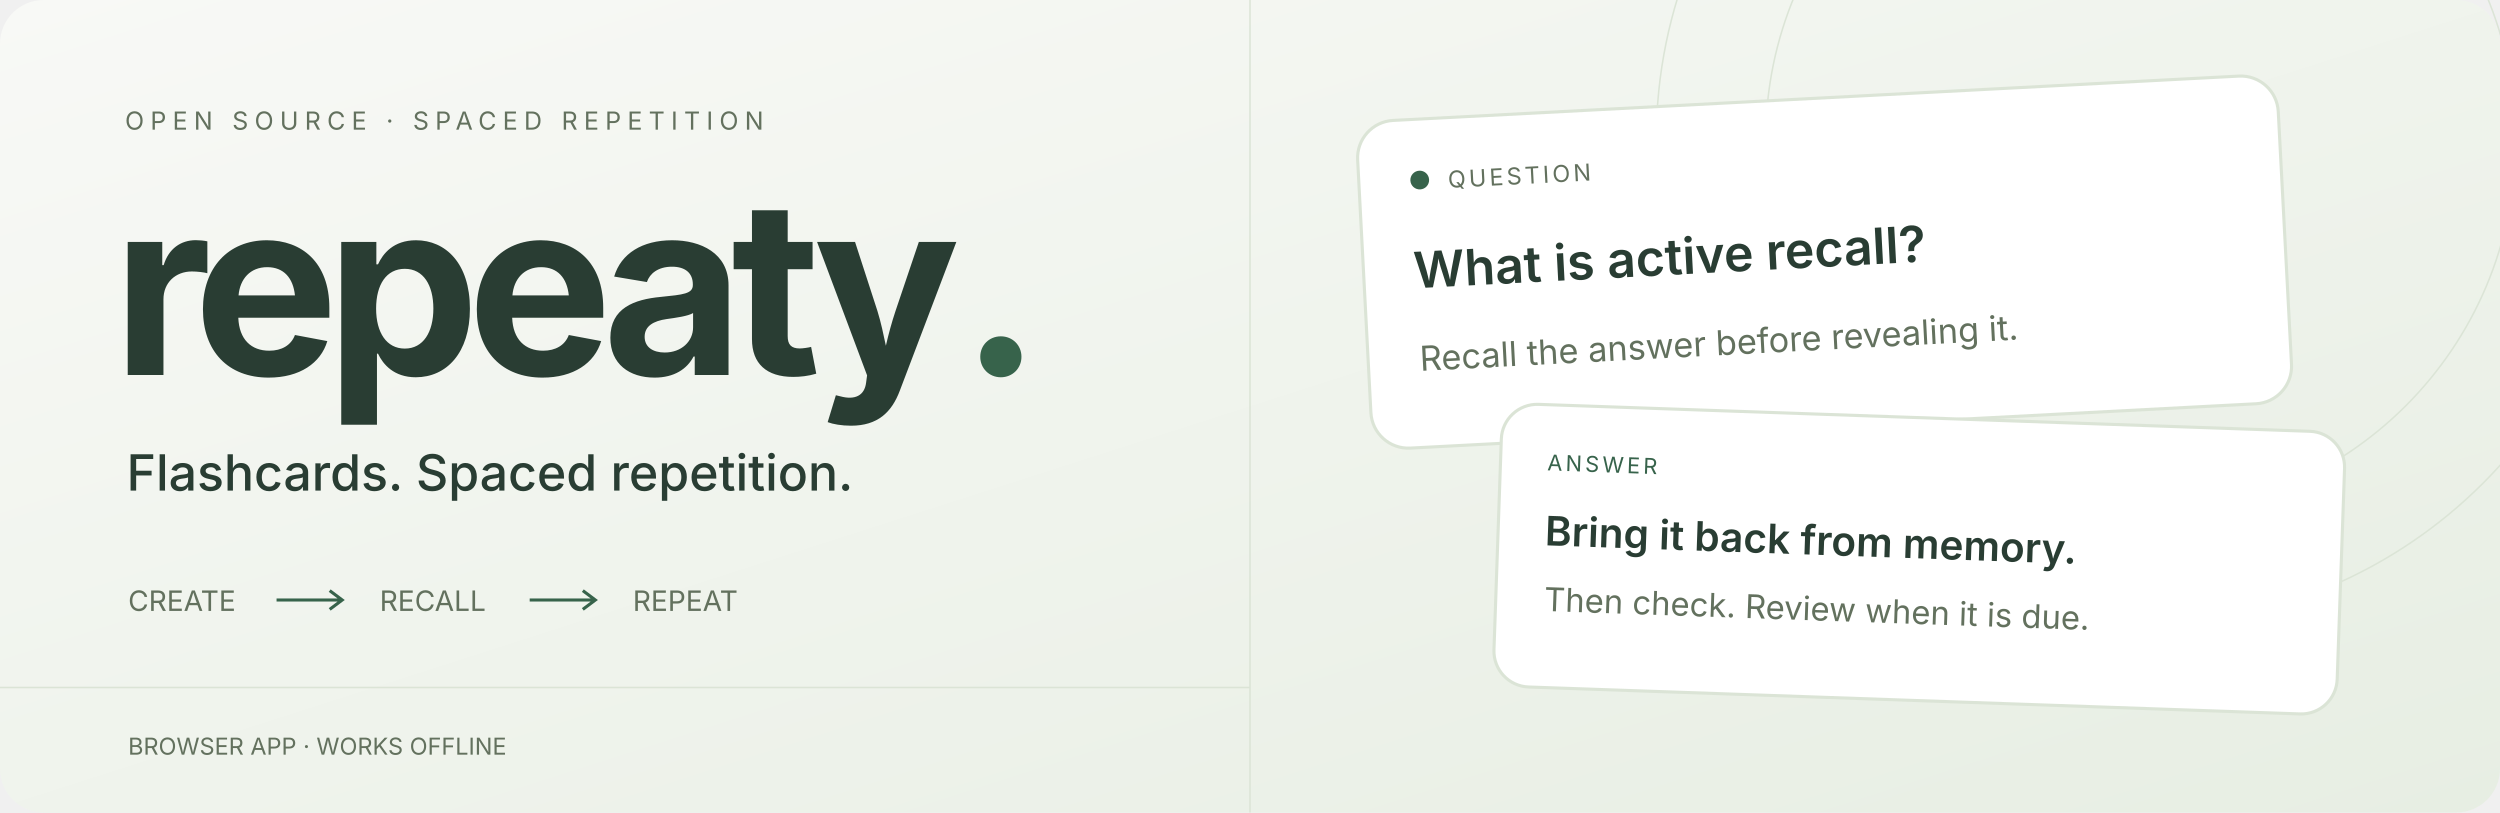
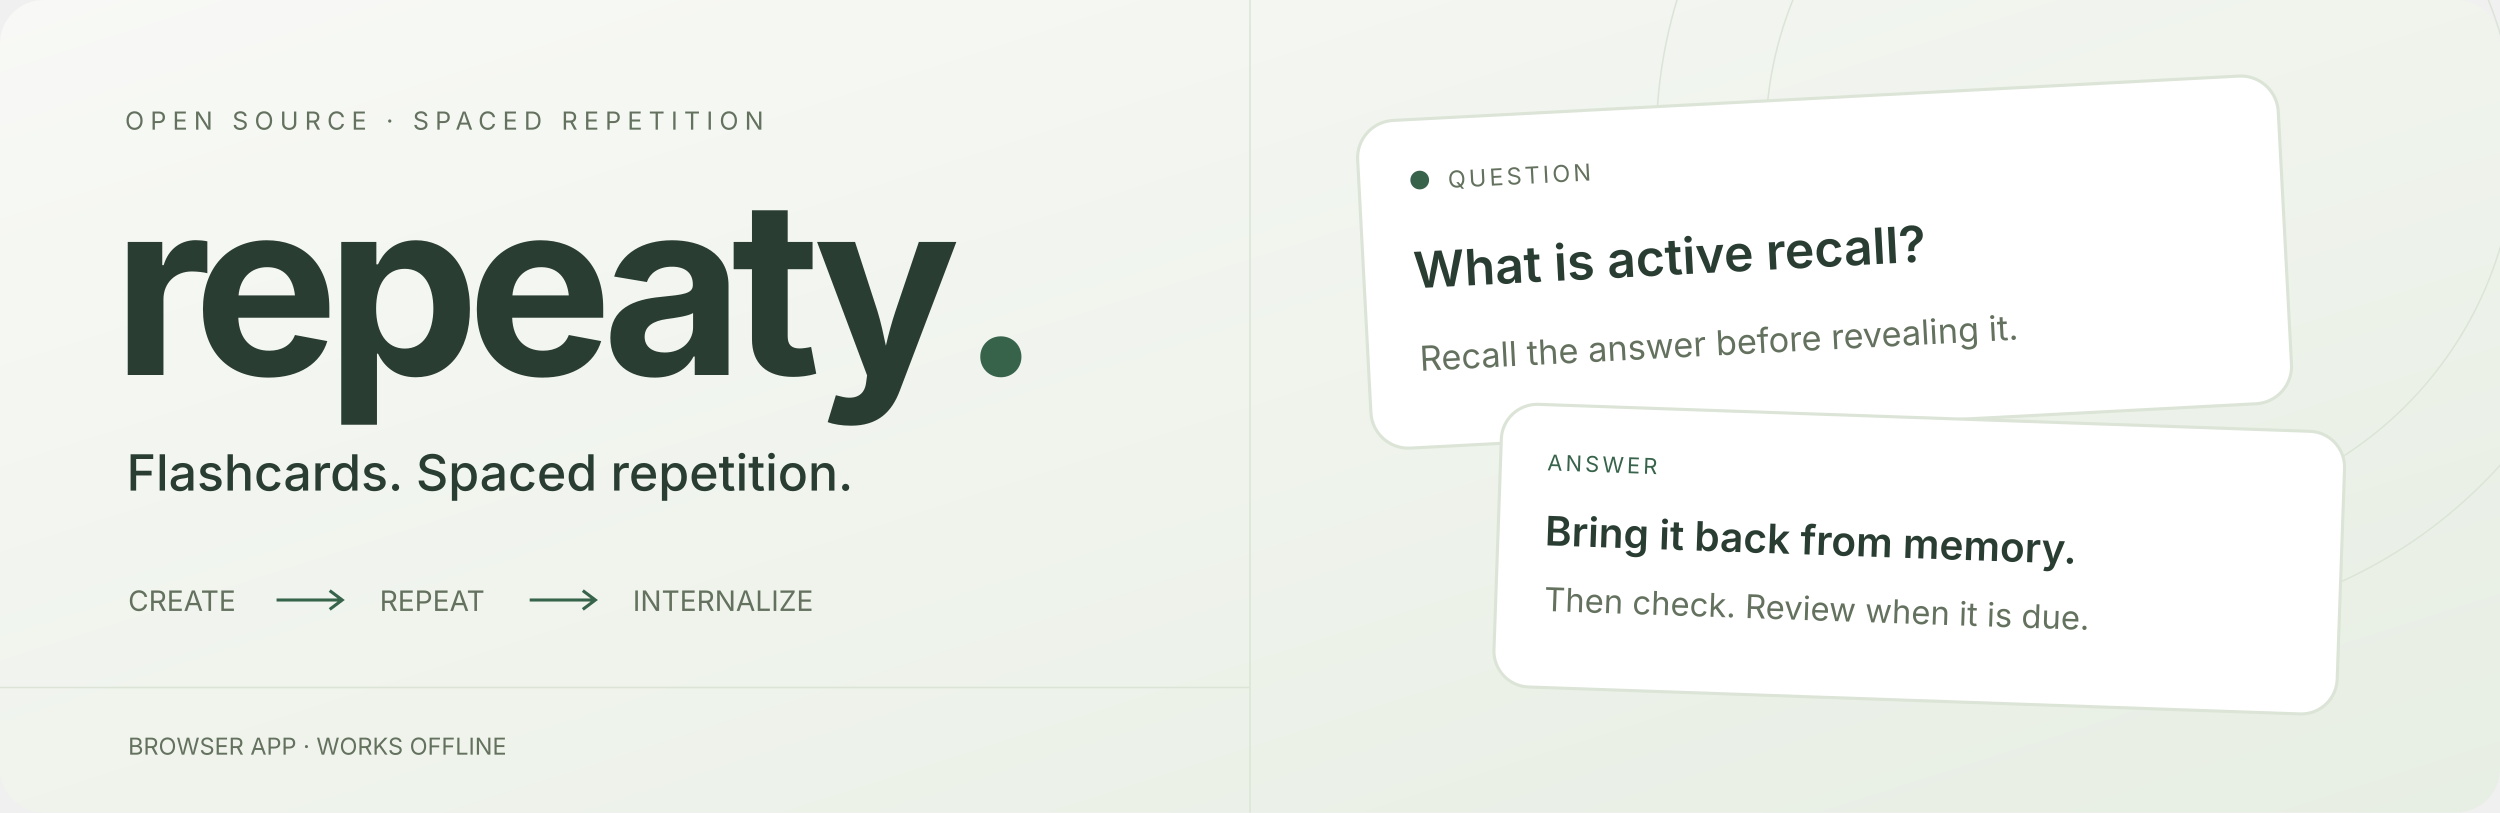
<svg xmlns="http://www.w3.org/2000/svg" width="1600" height="520" viewBox="0 0 1600 520" role="img" aria-labelledby="title desc">
  <defs>
    <linearGradient id="wash" x1="0" y1="0" x2="1" y2="1">
      <stop stop-color="#f8f9f6" />
      <stop offset="1" stop-color="#e7eee3" />
    </linearGradient>
  </defs>
  <rect width="1600" height="520" rx="28" fill="url(#wash)" />
  <g fill="none" stroke="#dbe4d6">
    <circle cx="1370" cy="90" r="310" />
    <circle cx="1370" cy="90" r="240" />
    <path d="M800 520V0M0 440H800" />
  </g>
  <g font-family="Inter,Noto Sans,Arial,sans-serif">
    <text x="80" y="83" font-size="16" letter-spacing="4" fill="#63715e">OPEN SOURCE · SPACED REPETITION</text>
    <text x="72" y="240" font-size="156" font-weight="750" letter-spacing="-8" fill="#293d33">repeaty<tspan fill="#37634b">.</tspan>
    </text>
    <text x="81" y="314" font-size="32" font-weight="500" fill="#293d33">Flashcards. Spaced repetition.</text>
    <text x="82" y="391" font-size="18" fill="#63715e">CREATE</text>
    <path d="M177 384h42m-8-6 8 6-8 6" stroke="#37634b" fill="none" stroke-width="2" />
-     <text x="243" y="391" font-size="18" fill="#63715e">RECALL</text>
+     <text x="243" y="391" font-size="18" fill="#63715e">REPEAT</text>
    <path d="M339 384h42m-8-6 8 6-8 6" stroke="#37634b" fill="none" stroke-width="2" />
-     <text x="405" y="391" font-size="18" fill="#63715e">REPEAT</text>
+     <text x="405" y="391" font-size="18" fill="#63715e">INTERNALIZE</text>
    <text x="82" y="483" font-size="15" fill="#63715e">BROWSER APP · WORKS OFFLINE</text>
    <g transform="translate(873 63) rotate(-3 290 110)">
      <rect width="590" height="210" rx="24" fill="#ffffff" stroke="#dbe4d6" stroke-width="2" />
      <circle cx="39" cy="39" r="6" fill="#37634b" />
      <text x="57" y="45" font-size="15" letter-spacing="2" fill="#63715e">QUESTION</text>
      <text x="32" y="108" font-size="32" font-weight="600" fill="#293d33">What is active recall?</text>
      <text x="33" y="161" font-size="22" fill="#63715e">Recall the answer before revealing it.</text>
    </g>
    <g transform="translate(958 267) rotate(2 260 100)">
      <rect width="540" height="181" rx="23" fill="#ffffff" stroke="#dbe4d6" stroke-width="2" />
      <text x="30" y="42" font-size="14" letter-spacing="2" fill="#37634b">ANSWER</text>
      <text x="30" y="90" font-size="26" font-weight="600" fill="#293d33">Bring it back from memory.</text>
      <text x="31" y="132" font-size="21" fill="#63715e">Then check. Review when it is due.</text>
    </g>
  </g>
</svg>
